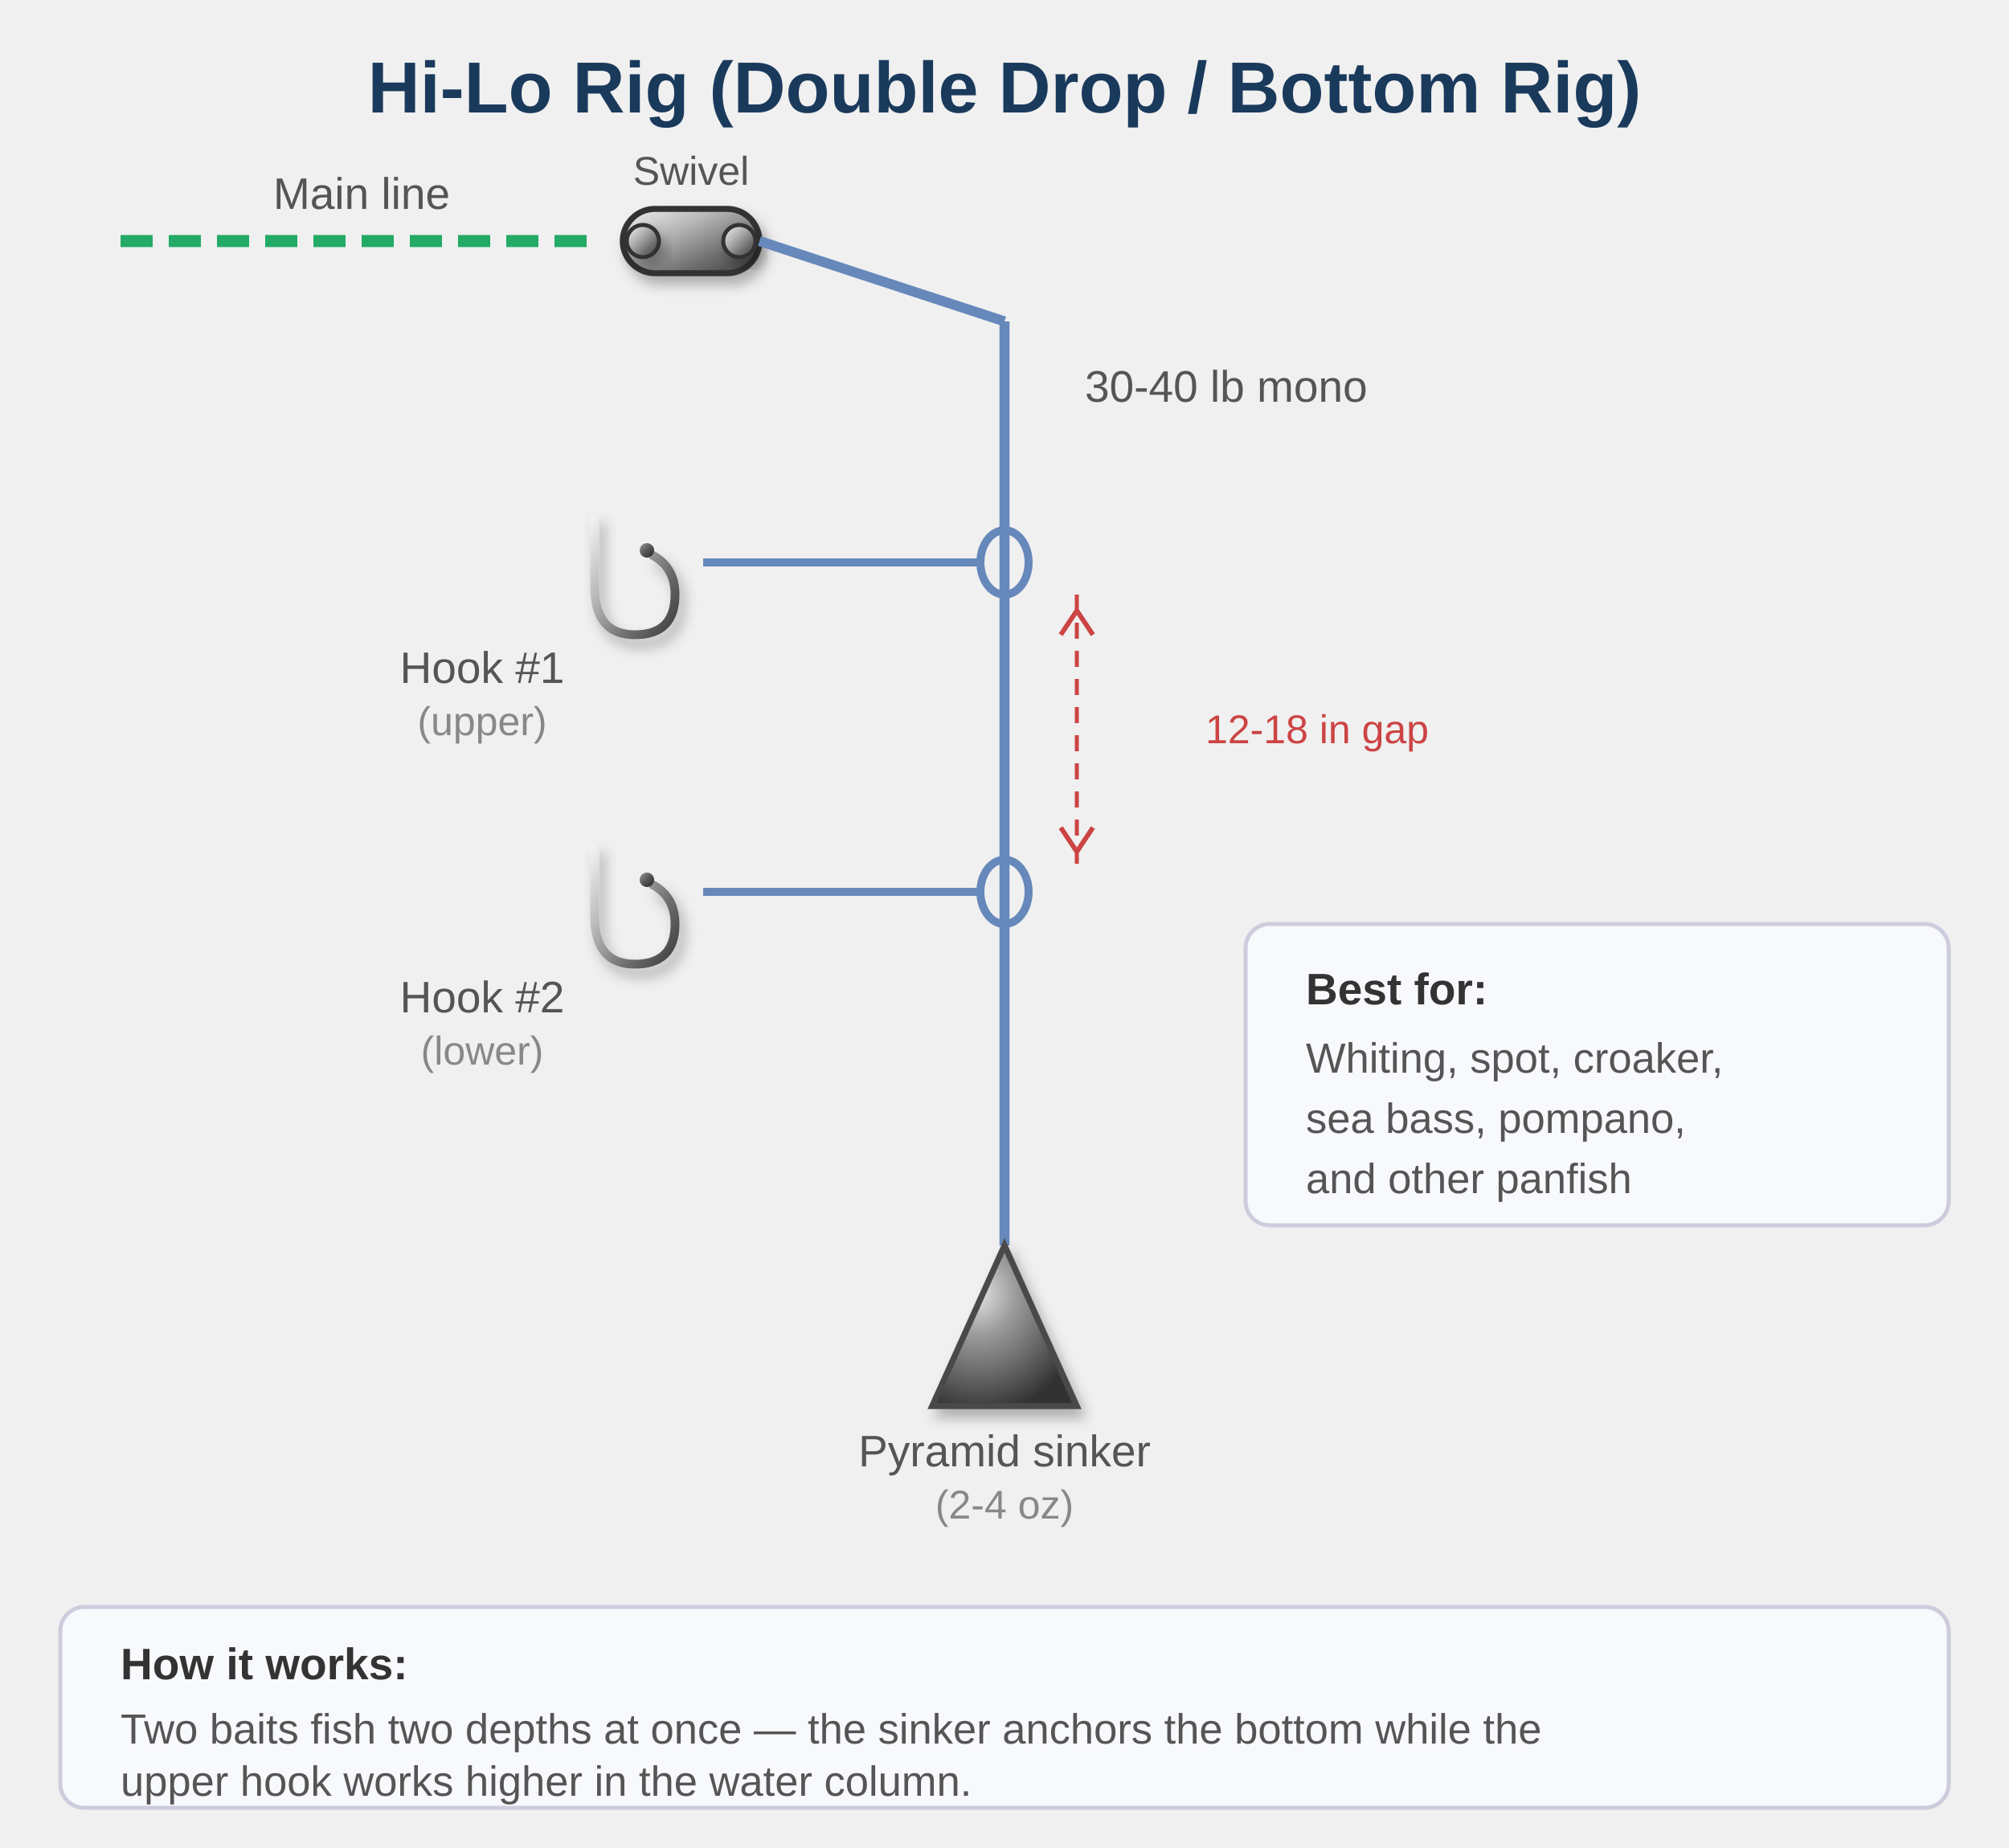
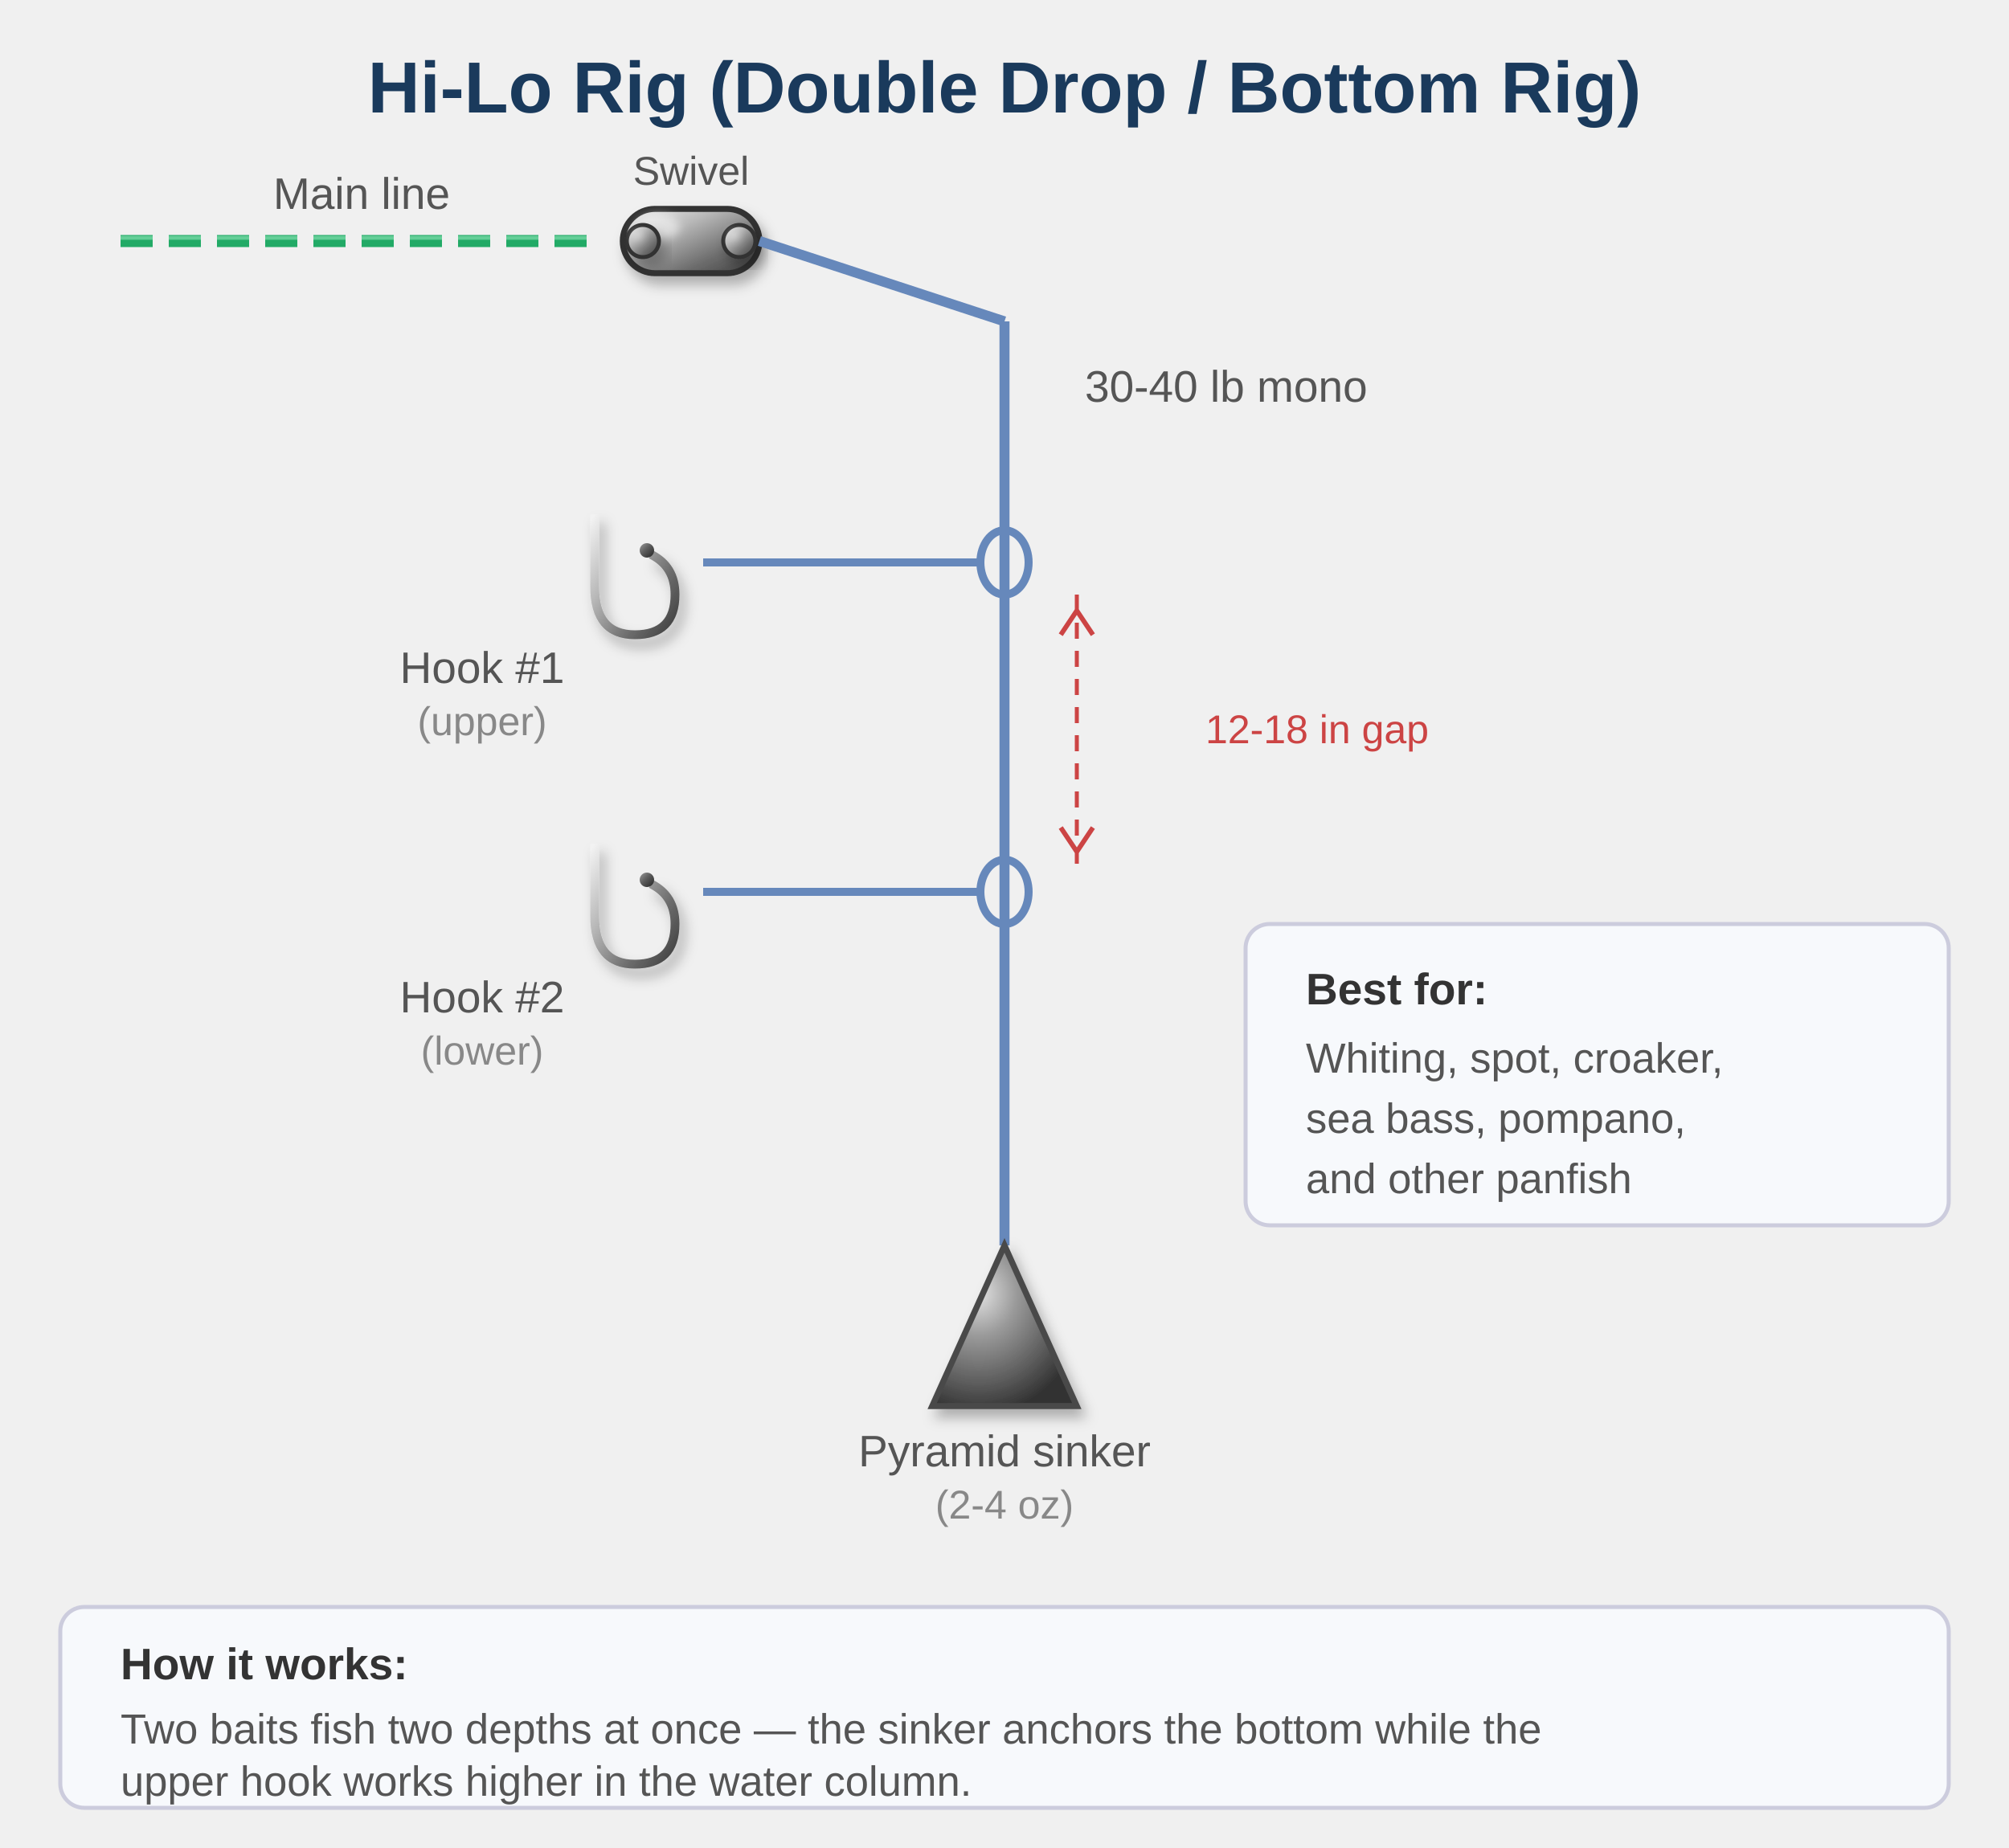
<svg xmlns="http://www.w3.org/2000/svg" viewBox="0 0 500 460" font-family="Arial, sans-serif">
+   <defs>
+     <radialGradient id="baitGrad" cx="35%" cy="30%" r="75%">
+       <stop offset="0%" stop-color="#ffe4c4" />
+       <stop offset="45%" stop-color="#e8b48a" />
+       <stop offset="100%" stop-color="#b5794a" />
+     </radialGradient>
+     <filter id="glossBlur" x="-60%" y="-60%" width="220%" height="220%">
+       <feGaussianBlur stdDeviation="1.1" />
+     </filter>
+   </defs>
  <defs>
    <linearGradient id="steelGrad" x1="0%" y1="0%" x2="100%" y2="100%">
      <stop offset="0%" stop-color="#f2f2f2" />
      <stop offset="35%" stop-color="#b8b8b8" />
      <stop offset="70%" stop-color="#6e6e6e" />
      <stop offset="100%" stop-color="#3d3d3d" />
    </linearGradient>
    <linearGradient id="steelGradDark" x1="0%" y1="0%" x2="100%" y2="100%">
      <stop offset="0%" stop-color="#9a9a9a" />
      <stop offset="45%" stop-color="#5c5c5c" />
      <stop offset="100%" stop-color="#242424" />
    </linearGradient>
    <radialGradient id="leadGrad" cx="32%" cy="30%" r="75%">
      <stop offset="0%" stop-color="#e2e2e2" />
      <stop offset="35%" stop-color="#9a9a9a" />
      <stop offset="75%" stop-color="#5c5c5c" />
      <stop offset="100%" stop-color="#333333" />
    </radialGradient>
    <filter id="softShadow" x="-40%" y="-40%" width="180%" height="180%">
      <feDropShadow dx="1.4" dy="2.2" stdDeviation="1.6" flood-color="#000000" flood-opacity="0.28" />
    </filter>
  </defs>
  <text x="250" y="28" text-anchor="middle" font-size="18" font-weight="bold" fill="#1a3a5c">Hi-Lo Rig (Double Drop / Bottom Rig)</text>
  <line x1="30" y1="60" x2="150" y2="60" stroke="#2a6" stroke-width="3" stroke-dasharray="8,4" />
+   <line x1="30" y1="59.2" x2="150" y2="59.2" stroke="#8fe6b8" stroke-width="0.96" stroke-dasharray="8,4" opacity="0.6" />
  <text x="90" y="52" text-anchor="middle" font-size="11" fill="#555">Main line</text>
  <rect x="155" y="52" width="34" height="16" rx="8" fill="url(#steelGrad)" stroke="#333333" stroke-width="1.5" filter="url(#softShadow)" />
+   <ellipse cx="163.8" cy="56.5" rx="5.4" ry="3.2" fill="#ffffff" opacity="0.5" filter="url(#glossBlur)" />
  <circle cx="160" cy="60" r="4" fill="url(#steelGrad)" stroke="#333333" stroke-width="1" filter="url(#softShadow)" />
+   <ellipse cx="158.7" cy="58.6" rx="1.3" ry="1.3" fill="#ffffff" opacity="0.5" filter="url(#glossBlur)" />
  <circle cx="184" cy="60" r="4" fill="url(#steelGrad)" stroke="#333333" stroke-width="1" filter="url(#softShadow)" />
+   <ellipse cx="182.7" cy="58.6" rx="1.3" ry="1.3" fill="#ffffff" opacity="0.5" filter="url(#glossBlur)" />
  <text x="172" y="46" text-anchor="middle" font-size="10" fill="#555">Swivel</text>
  <line x1="189" y1="60" x2="250" y2="80" stroke="#68b" stroke-width="2.5" />
  <line x1="250" y1="80" x2="250" y2="310" stroke="#68b" stroke-width="2.5" />
  <text x="270" y="100" font-size="11" fill="#555">30-40 lb mono</text>
  <g>
    <ellipse cx="250" cy="140" rx="6" ry="8" fill="none" stroke="#68b" stroke-width="2" />
    <line x1="244" y1="140" x2="175" y2="140" stroke="#68b" stroke-width="2" />
    <g transform="translate(148, 128)">
      <path d="M0 0 L0 18 Q0 30 10 30 Q20 30 20 20 Q20 13 14 10" fill="none" stroke="url(#steelGrad)" stroke-width="2.2" filter="url(#softShadow)" />
      <circle cx="13" cy="9" r="1.8" fill="url(#steelGradDark)" />
    </g>
    <text x="120" y="170" text-anchor="middle" font-size="11" fill="#555">Hook #1</text>
    <text x="120" y="183" text-anchor="middle" font-size="10" fill="#888">(upper)</text>
  </g>
  <line x1="268" y1="148" x2="268" y2="215" stroke="#c44" stroke-width="1" stroke-dasharray="4,3" />
  <text x="300" y="185" font-size="10" fill="#c44">12-18 in gap</text>
  <path d="M268 152 L264 158 M268 152 L272 158" fill="none" stroke="#c44" stroke-width="1.2" />
  <path d="M268 212 L264 206 M268 212 L272 206" fill="none" stroke="#c44" stroke-width="1.2" />
  <g>
    <ellipse cx="250" cy="222" rx="6" ry="8" fill="none" stroke="#68b" stroke-width="2" />
    <line x1="244" y1="222" x2="175" y2="222" stroke="#68b" stroke-width="2" />
    <g transform="translate(148, 210)">
      <path d="M0 0 L0 18 Q0 30 10 30 Q20 30 20 20 Q20 13 14 10" fill="none" stroke="url(#steelGrad)" stroke-width="2.2" filter="url(#softShadow)" />
      <circle cx="13" cy="9" r="1.8" fill="url(#steelGradDark)" />
    </g>
    <text x="120" y="252" text-anchor="middle" font-size="11" fill="#555">Hook #2</text>
    <text x="120" y="265" text-anchor="middle" font-size="10" fill="#888">(lower)</text>
  </g>
  <g transform="translate(232, 310)">
    <polygon points="18,0 0,40 36,40" fill="url(#leadGrad)" stroke="#4a4a4a" stroke-width="1.5" filter="url(#softShadow)" />
    <text x="18" y="55" text-anchor="middle" font-size="11" fill="#555">Pyramid sinker</text>
    <text x="18" y="68" text-anchor="middle" font-size="10" fill="#888">(2-4 oz)</text>
  </g>
  <rect x="310" y="230" width="175" height="75" rx="6" fill="#f7f9fc" stroke="#ccd" stroke-width="1" />
  <text x="325" y="250" font-size="11" fill="#333" font-weight="bold">Best for:</text>
  <text x="325" y="267" font-size="10.5" fill="#555">Whiting, spot, croaker,</text>
  <text x="325" y="282" font-size="10.5" fill="#555">sea bass, pompano,</text>
  <text x="325" y="297" font-size="10.5" fill="#555">and other panfish</text>
  <rect x="15" y="400" width="470" height="50" rx="6" fill="#f7f9fc" stroke="#ccd" stroke-width="1" />
  <text x="30" y="418" font-size="11" fill="#333" font-weight="bold">How it works:</text>
  <text x="30" y="434" font-size="10.5" fill="#555">Two baits fish two depths at once — the sinker anchors the bottom while the</text>
  <text x="30" y="447" font-size="10.5" fill="#555">upper hook works higher in the water column.</text>
</svg>
